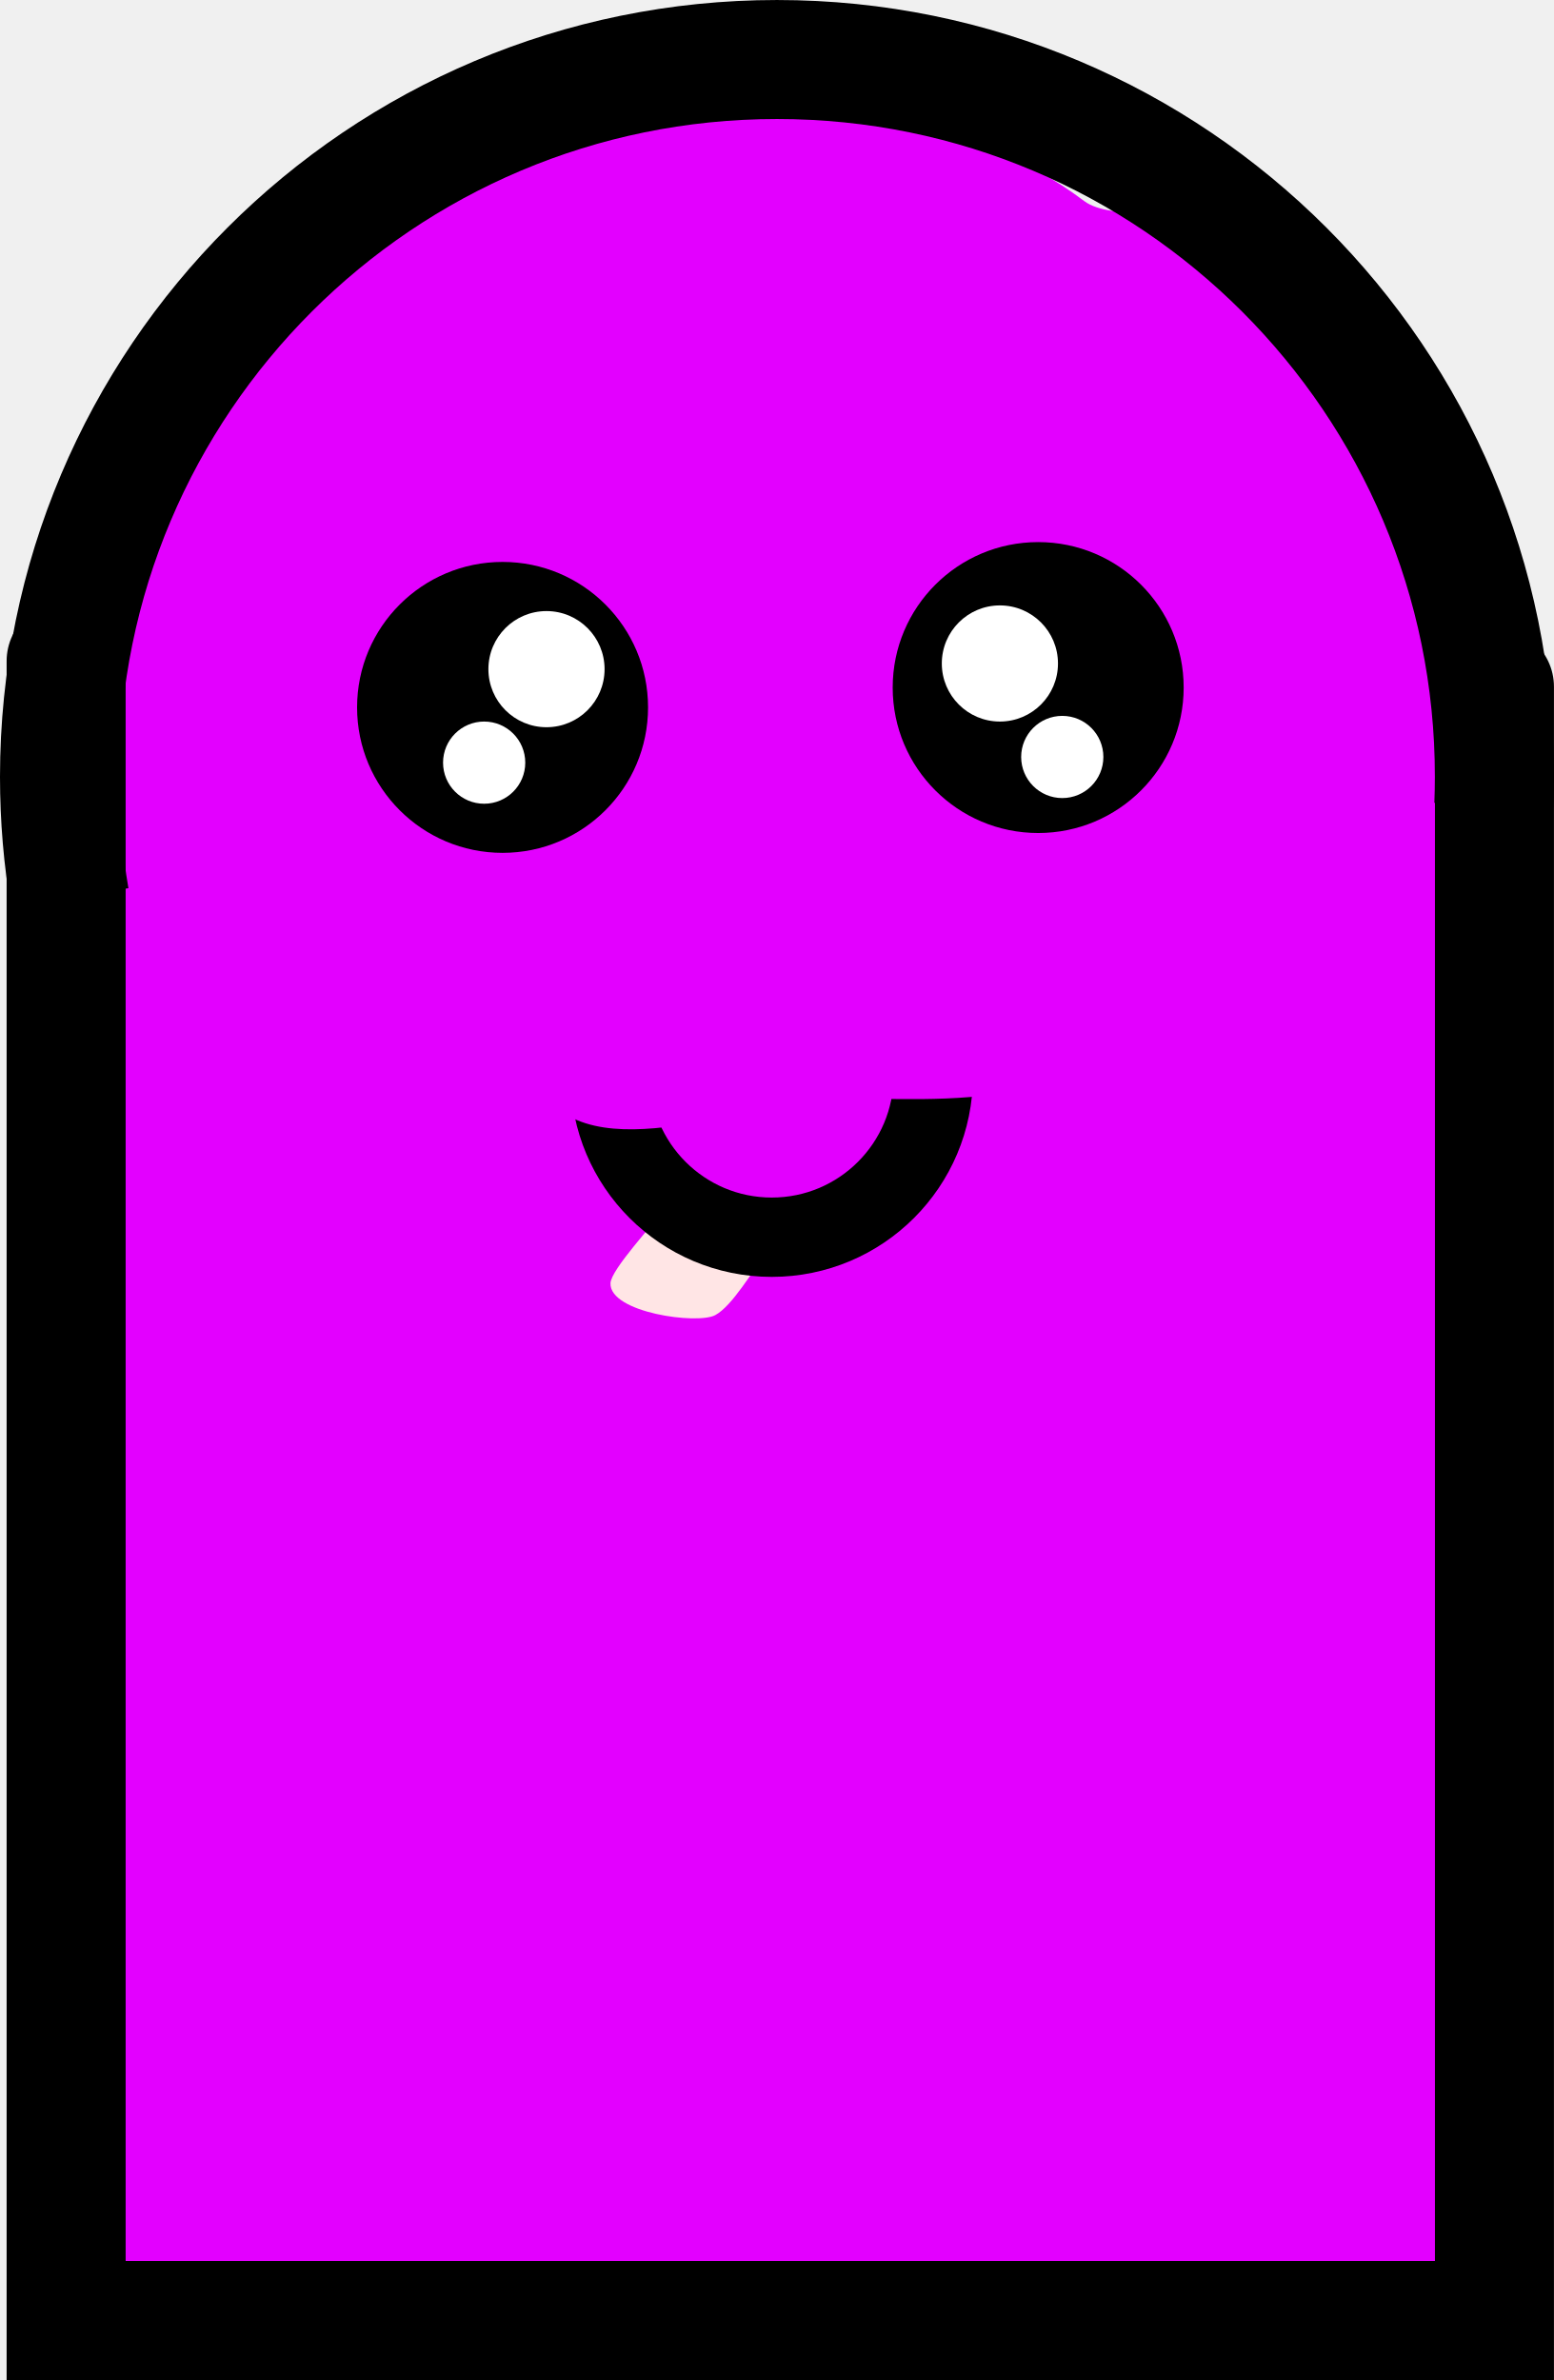
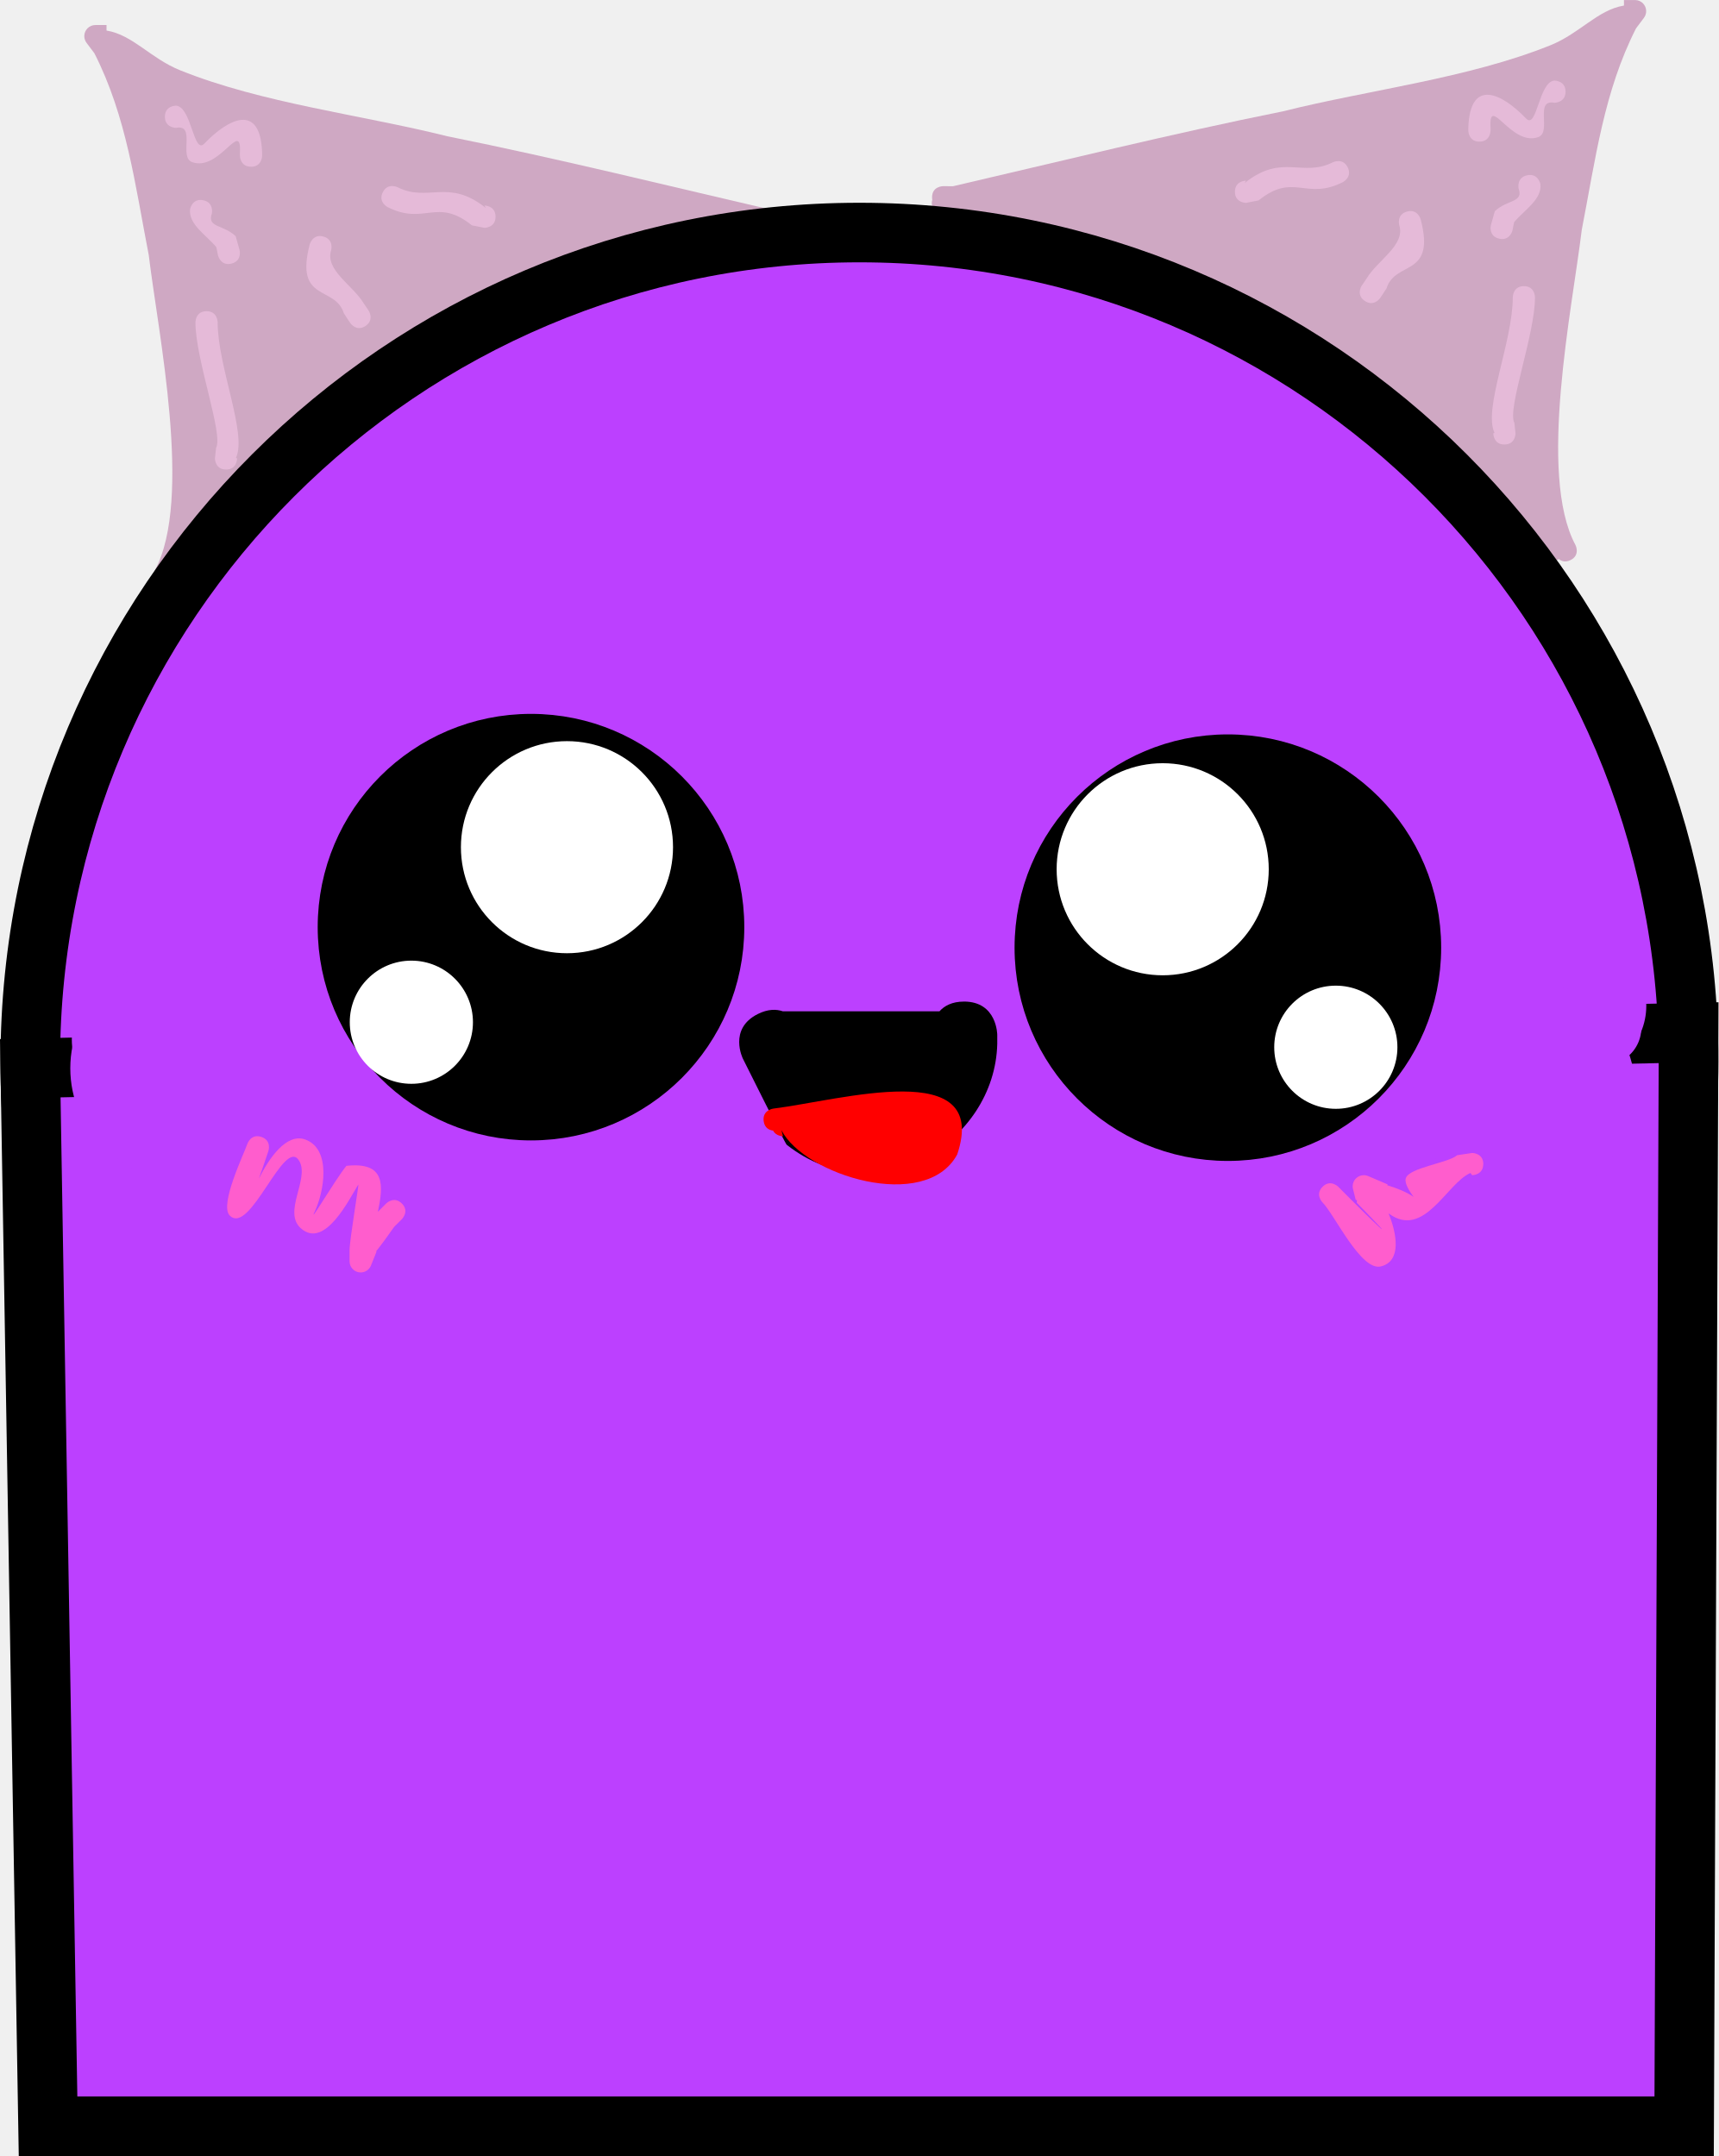
- <svg xmlns="http://www.w3.org/2000/svg" version="1.1" width="39.167" height="60" viewBox="0,0,39.167,60">
-   <g transform="translate(-193.25,-146.9167)">
+ <svg xmlns="http://www.w3.org/2000/svg" version="1.1" width="57.702" height="72.403" viewBox="0,0,57.702,72.403">
+   <g transform="translate(-211.1426,-144.2986)">
    <g data-paper-data="{&quot;isPaintingLayer&quot;:true}" fill-rule="nonzero" stroke-linejoin="miter" stroke-miterlimit="10" stroke-dasharray="" stroke-dashoffset="0" style="mix-blend-mode: normal">
-       <path d="M198.25,155.25c5.047,-5.687 16.395,-7.735 22.324,-3.267c0.7,0.528 2.525,0.129 3.426,0.579c2.369,1.184 6.772,7.489 5.604,10.104c-1.128,2.526 -3.192,0.075 -4.358,0.115c-0.218,0.007 -1.364,2.42 -2.523,2.484c-1.057,0.059 -1.327,-0.474 -2.128,-0.787c-0.939,-0.367 -3.409,0.311 -4.489,0.278c-2.95,-0.09 -5.766,3.011 -9.169,2.161c-1.094,-0.274 -2.148,-2.072 -2.656,-2.207c-1.186,-0.314 -2.509,-1.74 -3.526,-1.054c-0.237,0.159 -0.475,0.511 -0.753,0.82c-0.371,0.411 -0.813,0.744 -1.419,0.441c-1.065,0 -1.975,-0.666 -2.335,-1.605c-0.16,-0.253 -0.231,-0.529 -0.164,-0.83c-0.001,-0.022 -0.001,-0.044 -0.001,-0.066c0,-0.35 0.072,-0.682 0.201,-0.985c0.369,-2.163 0.377,-4.392 1.965,-6.182z" fill="#e300ff" stroke="none" stroke-width="0.5" stroke-linecap="butt" />
-       <path d="M195.917,205.417v-43.5h34.5v43.5z" fill="#e300ff" stroke="none" stroke-width="0" stroke-linecap="butt" />
-       <g fill="none" stroke="#000000" stroke-width="3">
-         <path d="M195.008,169.56c-0.17,-0.995 -0.258,-2.017 -0.258,-3.06c0,-9.987 8.096,-18.083 18.083,-18.083c9.987,0 18.083,8.096 18.083,18.083c0,0.239 -0.005,0.476 -0.014,0.713" stroke-linecap="butt" />
-         <path d="M230.917,164.23v3.043v6.149v31.994h-36v-41.833" stroke-linecap="round" />
+       <g stroke="none" stroke-width="0.5" stroke-linecap="butt">
+         <g data-paper-data="{&quot;index&quot;:null}">
+           <path d="M242.447,151.014c-0.005,-0.027 -0.008,-0.058 -0.008,-0.091c0,-0.373 0.373,-0.373 0.373,-0.373l0.328,0.003c3.485,-0.807 7.322,-1.76 11.089,-2.518c2.895,-0.724 6.209,-1.104 8.969,-2.215c0.996,-0.401 1.586,-1.188 2.473,-1.335v-0.185h0.373c0.206,0 0.373,0.167 0.373,0.373c0,0.085 -0.029,0.164 -0.077,0.227l-0.263,0.35c-1.083,2.131 -1.36,4.392 -1.824,6.774c-0.312,2.608 -1.487,8.206 -0.208,10.582c0,0 0.167,0.334 -0.167,0.501c-0.18,0.09 -0.312,0.034 -0.395,-0.036c-0.15,0.125 -0.357,0.056 -0.357,0.056l-0.329,-0.114c-0.567,-0.305 -1.344,-0.313 -1.975,-0.568c-3.045,-2.264 -6.776,-3.079 -9.749,-5.442c-2.661,-2 -5.634,-3.778 -8.462,-5.578c0,0 -0.246,-0.157 -0.165,-0.411z" fill="#cfa8c3" />
+           <path d="M261.285,158.853l0.039,-0.02c-0.384,-0.808 0.614,-3.059 0.614,-4.552c0,0 0,-0.373 0.373,-0.373c0.373,0 0.373,0.373 0.373,0.373c0,1.254 -0.943,3.752 -0.693,4.218l0.039,0.354c0,0 0,0.373 -0.373,0.373c-0.373,0 -0.373,-0.373 -0.373,-0.373z" fill="#e5bad8" />
+           <path d="M260.445,148.684v-0.093c0.056,-1.694 1.131,-1.158 1.94,-0.312c0.366,0.383 0.423,-1.236 0.952,-1.275c0,0 0.373,0 0.373,0.373c0,0.373 -0.373,0.373 -0.373,0.373c-0.684,-0.131 -0.082,0.984 -0.541,1.151c-0.914,0.334 -1.669,-1.479 -1.605,-0.312v0.093c0,0 0,0.373 -0.373,0.373c-0.373,0 -0.373,-0.373 -0.373,-0.373z" fill="#e5bad8" />
+           <path d="M252.981,150.363l-0.047,0.082c1.262,-1.009 1.928,-0.18 2.959,-0.695c0,0 0.334,-0.167 0.501,0.167c0.167,0.334 -0.167,0.501 -0.167,0.501c-1.251,0.626 -1.635,-0.342 -2.826,0.611l-0.42,0.082c0,0 -0.373,0 -0.373,-0.373c0,-0.373 0.373,-0.373 0.373,-0.373z" fill="#e5bad8" />
+           <path d="M256.869,153.888l0.163,-0.24c0.354,-0.601 1.306,-1.118 1.095,-1.783c0,0 -0.103,-0.359 0.256,-0.461c0.359,-0.103 0.461,0.256 0.461,0.256c0.516,1.963 -0.851,1.376 -1.145,2.322l-0.21,0.32c0,0 -0.207,0.311 -0.518,0.104c-0.311,-0.207 -0.104,-0.518 -0.104,-0.518z" fill="#e5bad8" />
+           <path d="M261.203,151.859l0.131,-0.467c0.42,-0.401 0.974,-0.28 0.798,-0.769c0,0 -0.073,-0.366 0.293,-0.439c0.366,-0.073 0.439,0.293 0.439,0.293c0.067,0.515 -0.551,0.883 -0.881,1.283l-0.056,0.28c0,0 -0.091,0.362 -0.453,0.272c-0.362,-0.091 -0.272,-0.453 -0.272,-0.453z" fill="#e5bad8" />
+         </g>
+         <g>
+           <path d="M237.779,152.264c-2.828,1.8 -5.801,3.578 -8.462,5.578c-2.973,2.363 -6.704,3.178 -9.749,5.442c-0.631,0.255 -1.409,0.263 -1.975,0.568l-0.329,0.114c0,0 -0.207,0.069 -0.357,-0.056c-0.083,0.07 -0.214,0.126 -0.395,0.036c-0.334,-0.167 -0.167,-0.501 -0.167,-0.501c1.279,-2.376 0.104,-7.974 -0.208,-10.582c-0.464,-2.382 -0.741,-4.643 -1.824,-6.774l-0.263,-0.35c-0.048,-0.063 -0.077,-0.142 -0.077,-0.227c0,-0.206 0.167,-0.373 0.373,-0.373h0.373v0.185c0.887,0.147 1.477,0.934 2.473,1.335c2.76,1.111 6.074,1.491 8.969,2.215c3.767,0.758 7.603,1.711 11.089,2.518l0.328,-0.003c0,0 0.373,0 0.373,0.373c0,0.033 -0.003,0.063 -0.008,0.091c0.082,0.254 -0.165,0.411 -0.165,0.411z" fill="#cfa8c3" />
+           <path d="M218.732,160.066c-0.373,0 -0.373,-0.373 -0.373,-0.373l0.039,-0.353c0.251,-0.466 -0.693,-2.964 -0.693,-4.218c0,0 0,-0.373 0.373,-0.373c0.373,0 0.373,0.373 0.373,0.373c0,1.493 0.998,3.744 0.614,4.552l0.039,0.02c0,0 0,0.373 -0.373,0.373z" fill="#e5bad8" />
+           <path d="M219.571,149.897c-0.373,0 -0.373,-0.373 -0.373,-0.373v-0.093c0.064,-1.168 -0.691,0.645 -1.605,0.312c-0.459,-0.168 0.143,-1.282 -0.541,-1.151c0,0 -0.373,0 -0.373,-0.373c0,-0.373 0.373,-0.373 0.373,-0.373c0.529,0.039 0.585,1.658 0.952,1.275c0.809,-0.846 1.885,-1.382 1.94,0.312v0.093c0,0 0,0.373 -0.373,0.373z" fill="#e5bad8" />
+           <path d="M227.782,151.576c0,0.373 -0.373,0.373 -0.373,0.373l-0.42,-0.082c-1.191,-0.953 -1.575,0.015 -2.826,-0.611c0,0 -0.334,-0.167 -0.167,-0.501c0.167,-0.334 0.501,-0.167 0.501,-0.167c1.03,0.515 1.697,-0.314 2.959,0.695l-0.047,-0.082c0,0 0.373,0 0.373,0.373z" fill="#e5bad8" />
+           <path d="M223.417,155.245c-0.311,0.207 -0.518,-0.104 -0.518,-0.104l-0.21,-0.32c-0.294,-0.946 -1.661,-0.359 -1.145,-2.322c0,0 0.103,-0.359 0.461,-0.256c0.359,0.103 0.256,0.461 0.256,0.461c-0.211,0.665 0.74,1.182 1.095,1.783l0.163,0.24c0,0 0.207,0.311 -0.104,0.518z" fill="#e5bad8" />
+           <path d="M218.916,153.151c-0.362,0.091 -0.453,-0.272 -0.453,-0.272l-0.056,-0.28c-0.33,-0.401 -0.948,-0.769 -0.881,-1.283c0,0 0.073,-0.366 0.439,-0.293c0.366,0.073 0.293,0.439 0.293,0.439c-0.175,0.489 0.379,0.369 0.798,0.769l0.131,0.467c0,0 0.091,0.362 -0.272,0.453z" fill="#e5bad8" />
+         </g>
      </g>
-       <path d="M202.25,164.75c0,-2.025 1.642,-3.667 3.667,-3.667c2.025,0 3.667,1.642 3.667,3.667c0,2.025 -1.642,3.667 -3.667,3.667c-2.025,0 -3.667,-1.642 -3.667,-3.667z" fill="#000000" stroke="none" stroke-width="0" stroke-linecap="butt" />
-       <path d="M215.75,164.25c0,-2.025 1.642,-3.667 3.667,-3.667c2.025,0 3.667,1.642 3.667,3.667c0,2.025 -1.642,3.667 -3.667,3.667c-2.025,0 -3.667,-1.642 -3.667,-3.667z" fill="#000000" stroke="none" stroke-width="0" stroke-linecap="butt" />
-       <path d="M205.56,163.786c0,-0.809 0.656,-1.464 1.464,-1.464c0.809,0 1.464,0.656 1.464,1.464c0,0.809 -0.656,1.464 -1.464,1.464c-0.809,0 -1.464,-0.656 -1.464,-1.464z" fill="#ffffff" stroke="none" stroke-width="0" stroke-linecap="butt" />
-       <path d="M204.417,166.143c0,-0.572 0.464,-1.036 1.036,-1.036c0.572,0 1.036,0.464 1.036,1.036c0,0.572 -0.464,1.036 -1.036,1.036c-0.572,0 -1.036,-0.464 -1.036,-1.036z" fill="#ffffff" stroke="none" stroke-width="0" stroke-linecap="butt" />
-       <path d="M218.452,165.107c-0.809,0 -1.464,-0.656 -1.464,-1.464c0,-0.809 0.656,-1.464 1.464,-1.464c0.809,0 1.464,0.656 1.464,1.464c0,0.809 -0.656,1.464 -1.464,1.464z" data-paper-data="{&quot;index&quot;:null}" fill="#ffffff" stroke="none" stroke-width="0" stroke-linecap="butt" />
-       <path d="M220.024,167.036c-0.572,0 -1.036,-0.464 -1.036,-1.036c0,-0.572 0.464,-1.036 1.036,-1.036c0.572,0 1.036,0.464 1.036,1.036c0,0.572 -0.464,1.036 -1.036,1.036z" data-paper-data="{&quot;index&quot;:null}" fill="#ffffff" stroke="none" stroke-width="0" stroke-linecap="butt" />
-       <path d="M212.2,178.177l-0.037,-0.018c0,0 0.024,0 0.057,0.007c0.042,-0.035 0.192,-0.14 0.342,0.01c0.177,0.177 0,0.354 0,0.354l-0.037,0.035c-0.315,0.393 -0.817,1.274 -1.247,1.506c-0.45,0.243 -2.668,-0.062 -2.641,-0.804c0.013,-0.349 1.102,-1.504 1.318,-1.83c0,0 0.139,-0.208 0.347,-0.069c0.034,0.023 0.059,0.048 0.077,0.073c0.618,0.217 1.214,0.493 1.822,0.736z" fill="#ffe5e5" stroke="none" stroke-width="0.5" stroke-linecap="butt" />
-       <path d="M208.631,174.036c0,-2.249 1.823,-4.071 4.071,-4.071c2.249,0 4.071,1.823 4.071,4.071c0,2.249 -1.823,4.071 -4.071,4.071c-2.249,0 -4.071,-1.823 -4.071,-4.071z" fill="none" stroke="#000000" stroke-width="2" stroke-linecap="butt" />
-       <path d="M206.81,169.92c1.737,-0.977 11.743,-2.237 13.474,0.792c2.414,4.225 -2.928,3.935 -5.427,3.895c-2.691,-0.043 -6.731,1.991 -8.066,-0.345c-0.737,-0.435 -1.231,-1.237 -1.231,-2.155c0,-0.814 0.389,-1.536 0.99,-1.993c0.077,-0.075 0.163,-0.14 0.26,-0.195z" fill="#e300ff" stroke="none" stroke-width="0.5" stroke-linecap="butt" />
+       <path d="M212.159,179.949c0,-15.376 12.465,-27.841 27.841,-27.841c15.376,0 27.841,12.465 27.841,27.841c0,15.376 -12.465,27.841 -27.841,27.841c-15.376,0 -27.841,-12.465 -27.841,-27.841z" fill="#bc40ff" stroke="#000000" stroke-width="2" stroke-linecap="butt" />
+       <path d="M212.756,215.701l-0.597,-35.529l55.682,-1.194l-0.149,36.723z" fill="#bc40ff" stroke="#000000" stroke-width="2" stroke-linecap="butt" />
+       <path d="M265.004,178.815l-48.367,1.138" fill="#bc40ff" stroke="#bc40ff" stroke-width="2.5" stroke-linecap="round" />
+       <path d="M213.503,180.173c0,-2.061 1.671,-3.732 3.732,-3.732c2.061,0 3.732,1.671 3.732,3.732c0,2.061 -1.671,3.732 -3.732,3.732c-2.061,0 -3.732,-1.671 -3.732,-3.732z" fill="#bc40ff" stroke="none" stroke-width="0.5" stroke-linecap="butt" />
+       <path d="M215.804,179.215l48.367,-1.138" fill="none" stroke="#bc40ff" stroke-width="4.5" stroke-linecap="round" />
+       <path d="M258.585,180.919c0,-2.061 1.671,-3.732 3.732,-3.732c2.061,0 3.732,1.671 3.732,3.732c0,2.061 -1.671,3.732 -3.732,3.732c-2.061,0 -3.732,-1.671 -3.732,-3.732z" fill="#bc40ff" stroke="none" stroke-width="0.5" stroke-linecap="butt" />
+       <path d="M222.31,175.434c0,-3.679 2.983,-6.662 6.662,-6.662c3.679,0 6.662,2.983 6.662,6.662c0,3.679 -2.983,6.662 -6.662,6.662c-3.679,0 -6.662,-2.983 -6.662,-6.662z" fill="#000000" stroke="#000000" stroke-width="NaN" stroke-linecap="butt" />
+       <path d="M226.619,172.749c0,-1.967 1.594,-3.561 3.561,-3.561c1.967,0 3.561,1.594 3.561,3.561c0,1.967 -1.594,3.561 -3.561,3.561c-1.967,0 -3.561,-1.594 -3.561,-3.561z" fill="#ffffff" stroke="none" stroke-width="0" stroke-linecap="butt" />
+       <path d="M252.371,169.461c3.679,0 6.662,2.983 6.662,6.662c0,3.679 -2.983,6.662 -6.662,6.662c-3.679,0 -6.662,-2.983 -6.662,-6.662c0,-3.679 2.983,-6.662 6.662,-6.662z" data-paper-data="{&quot;index&quot;:null}" fill="#000000" stroke="#000000" stroke-width="NaN" stroke-linecap="butt" />
+       <path d="M250.183,169.929c1.966,0 3.561,1.594 3.561,3.561c0,1.966 -1.594,3.561 -3.561,3.561c-1.967,0 -3.561,-1.594 -3.561,-3.561c0,-1.967 1.594,-3.561 3.561,-3.561z" data-paper-data="{&quot;index&quot;:null}" fill="#ffffff" stroke="none" stroke-width="0" stroke-linecap="butt" />
+       <path d="M243.508,177.933c1.12,0 1.12,1.12 1.12,1.12v0.299c-0.076,3.31 -4.054,5.764 -7.07,3.39c-0.053,-0.042 -1.451,-2.852 -1.47,-2.889c0,0 -0.501,-1.001 0.501,-1.502c0.338,-0.169 0.618,-0.167 0.842,-0.09c1.752,0 3.504,0 5.256,0c0.165,-0.184 0.422,-0.327 0.822,-0.327zM238.161,179.006c0,0 0,0.001 0,0.001c0,-0 0,-0.001 0.001,-0.001c-0,0 -0.001,0 -0.001,0z" fill="#000000" stroke="none" stroke-width="0.5" stroke-linecap="butt" />
+       <path d="M222.887,178.627c0,-1.142 0.926,-2.068 2.068,-2.068c1.142,0 2.068,0.926 2.068,2.068c0,1.142 -0.926,2.068 -2.068,2.068c-1.142,0 -2.068,-0.926 -2.068,-2.068z" fill="#ffffff" stroke="none" stroke-width="0" stroke-linecap="butt" />
+       <path d="M255.996,181.535c-1.142,0 -2.068,-0.926 -2.068,-2.068c0,-1.142 0.926,-2.068 2.068,-2.068c1.142,0 2.068,0.926 2.068,2.068c0,1.142 -0.926,2.068 -2.068,2.068z" data-paper-data="{&quot;index&quot;:null}" fill="#ffffff" stroke="none" stroke-width="0" stroke-linecap="butt" />
+       <path d="M237.1,182.267c-0.113,-0.015 -0.285,-0.077 -0.316,-0.322c-0.046,-0.37 0.324,-0.417 0.324,-0.417c2.274,-0.282 7.281,-1.763 6.176,1.539c-1.066,1.97 -5.139,0.691 -5.903,-0.816l0.054,0.206c0,0 -0.239,0 -0.335,-0.192z" fill="#ff0000" stroke="none" stroke-width="0.5" stroke-linecap="butt" />
+       <path d="M224.636,184.714c0.264,0.264 0,0.528 0,0.528l-0.258,0.256c-0.2,0.288 -0.399,0.56 -0.608,0.825l0.016,0.006l-0.183,0.458c-0.053,0.142 -0.19,0.243 -0.35,0.243c-0.206,0 -0.373,-0.167 -0.373,-0.373v-0.373c0.004,-0.387 0.328,-2.252 0.292,-2.203c-0.287,0.451 -1.118,2.188 -1.928,1.466c-0.617,-0.55 0.302,-1.652 -0.054,-2.263c-0.499,-0.854 -1.647,2.54 -2.336,1.831c-0.35,-0.361 0.486,-2.078 0.593,-2.4c0,0 0.118,-0.354 0.472,-0.236c0.354,0.118 0.236,0.472 0.236,0.472c-0.129,0.387 -0.235,0.693 -0.321,0.93c0.333,-0.669 0.925,-1.551 1.564,-1.313c0.891,0.332 0.614,1.779 0.319,2.402c-0.264,0.558 0.668,-1.041 1.057,-1.52c1.318,-0.142 1.244,0.649 1.057,1.544l0.277,-0.279c0,0 0.264,-0.264 0.528,0z" fill="#ff5dcd" stroke="none" stroke-width="0.5" stroke-linecap="butt" />
+       <path d="M260.946,183.391c0,0.373 -0.373,0.373 -0.373,0.373l-0.056,-0.075c-0.803,0.348 -1.554,2.239 -2.75,1.358c0.283,0.689 0.442,1.616 -0.266,1.782c-0.666,0.156 -1.559,-1.764 -1.95,-2.148c0,0 -0.264,-0.264 0,-0.528c0.264,-0.264 0.528,0 0.528,0c1.18,1.196 2.28,2.232 0.624,0.541l-0.001,-0.102l-0.036,0.009l-0.091,-0.365c-0.009,-0.031 -0.013,-0.065 -0.013,-0.099c0,-0.206 0.167,-0.373 0.373,-0.373c0.055,0 0.107,0.012 0.155,0.033l0.646,0.277l-0.012,0.028c0.32,0.097 0.639,0.223 0.886,0.391c-0.163,-0.213 -0.311,-0.47 -0.265,-0.624c0.107,-0.36 1.44,-0.517 1.726,-0.776l0.504,-0.075c0,0 0.373,0 0.373,0.373z" fill="#ff5dcd" stroke="none" stroke-width="0.5" stroke-linecap="butt" />
    </g>
  </g>
</svg>
